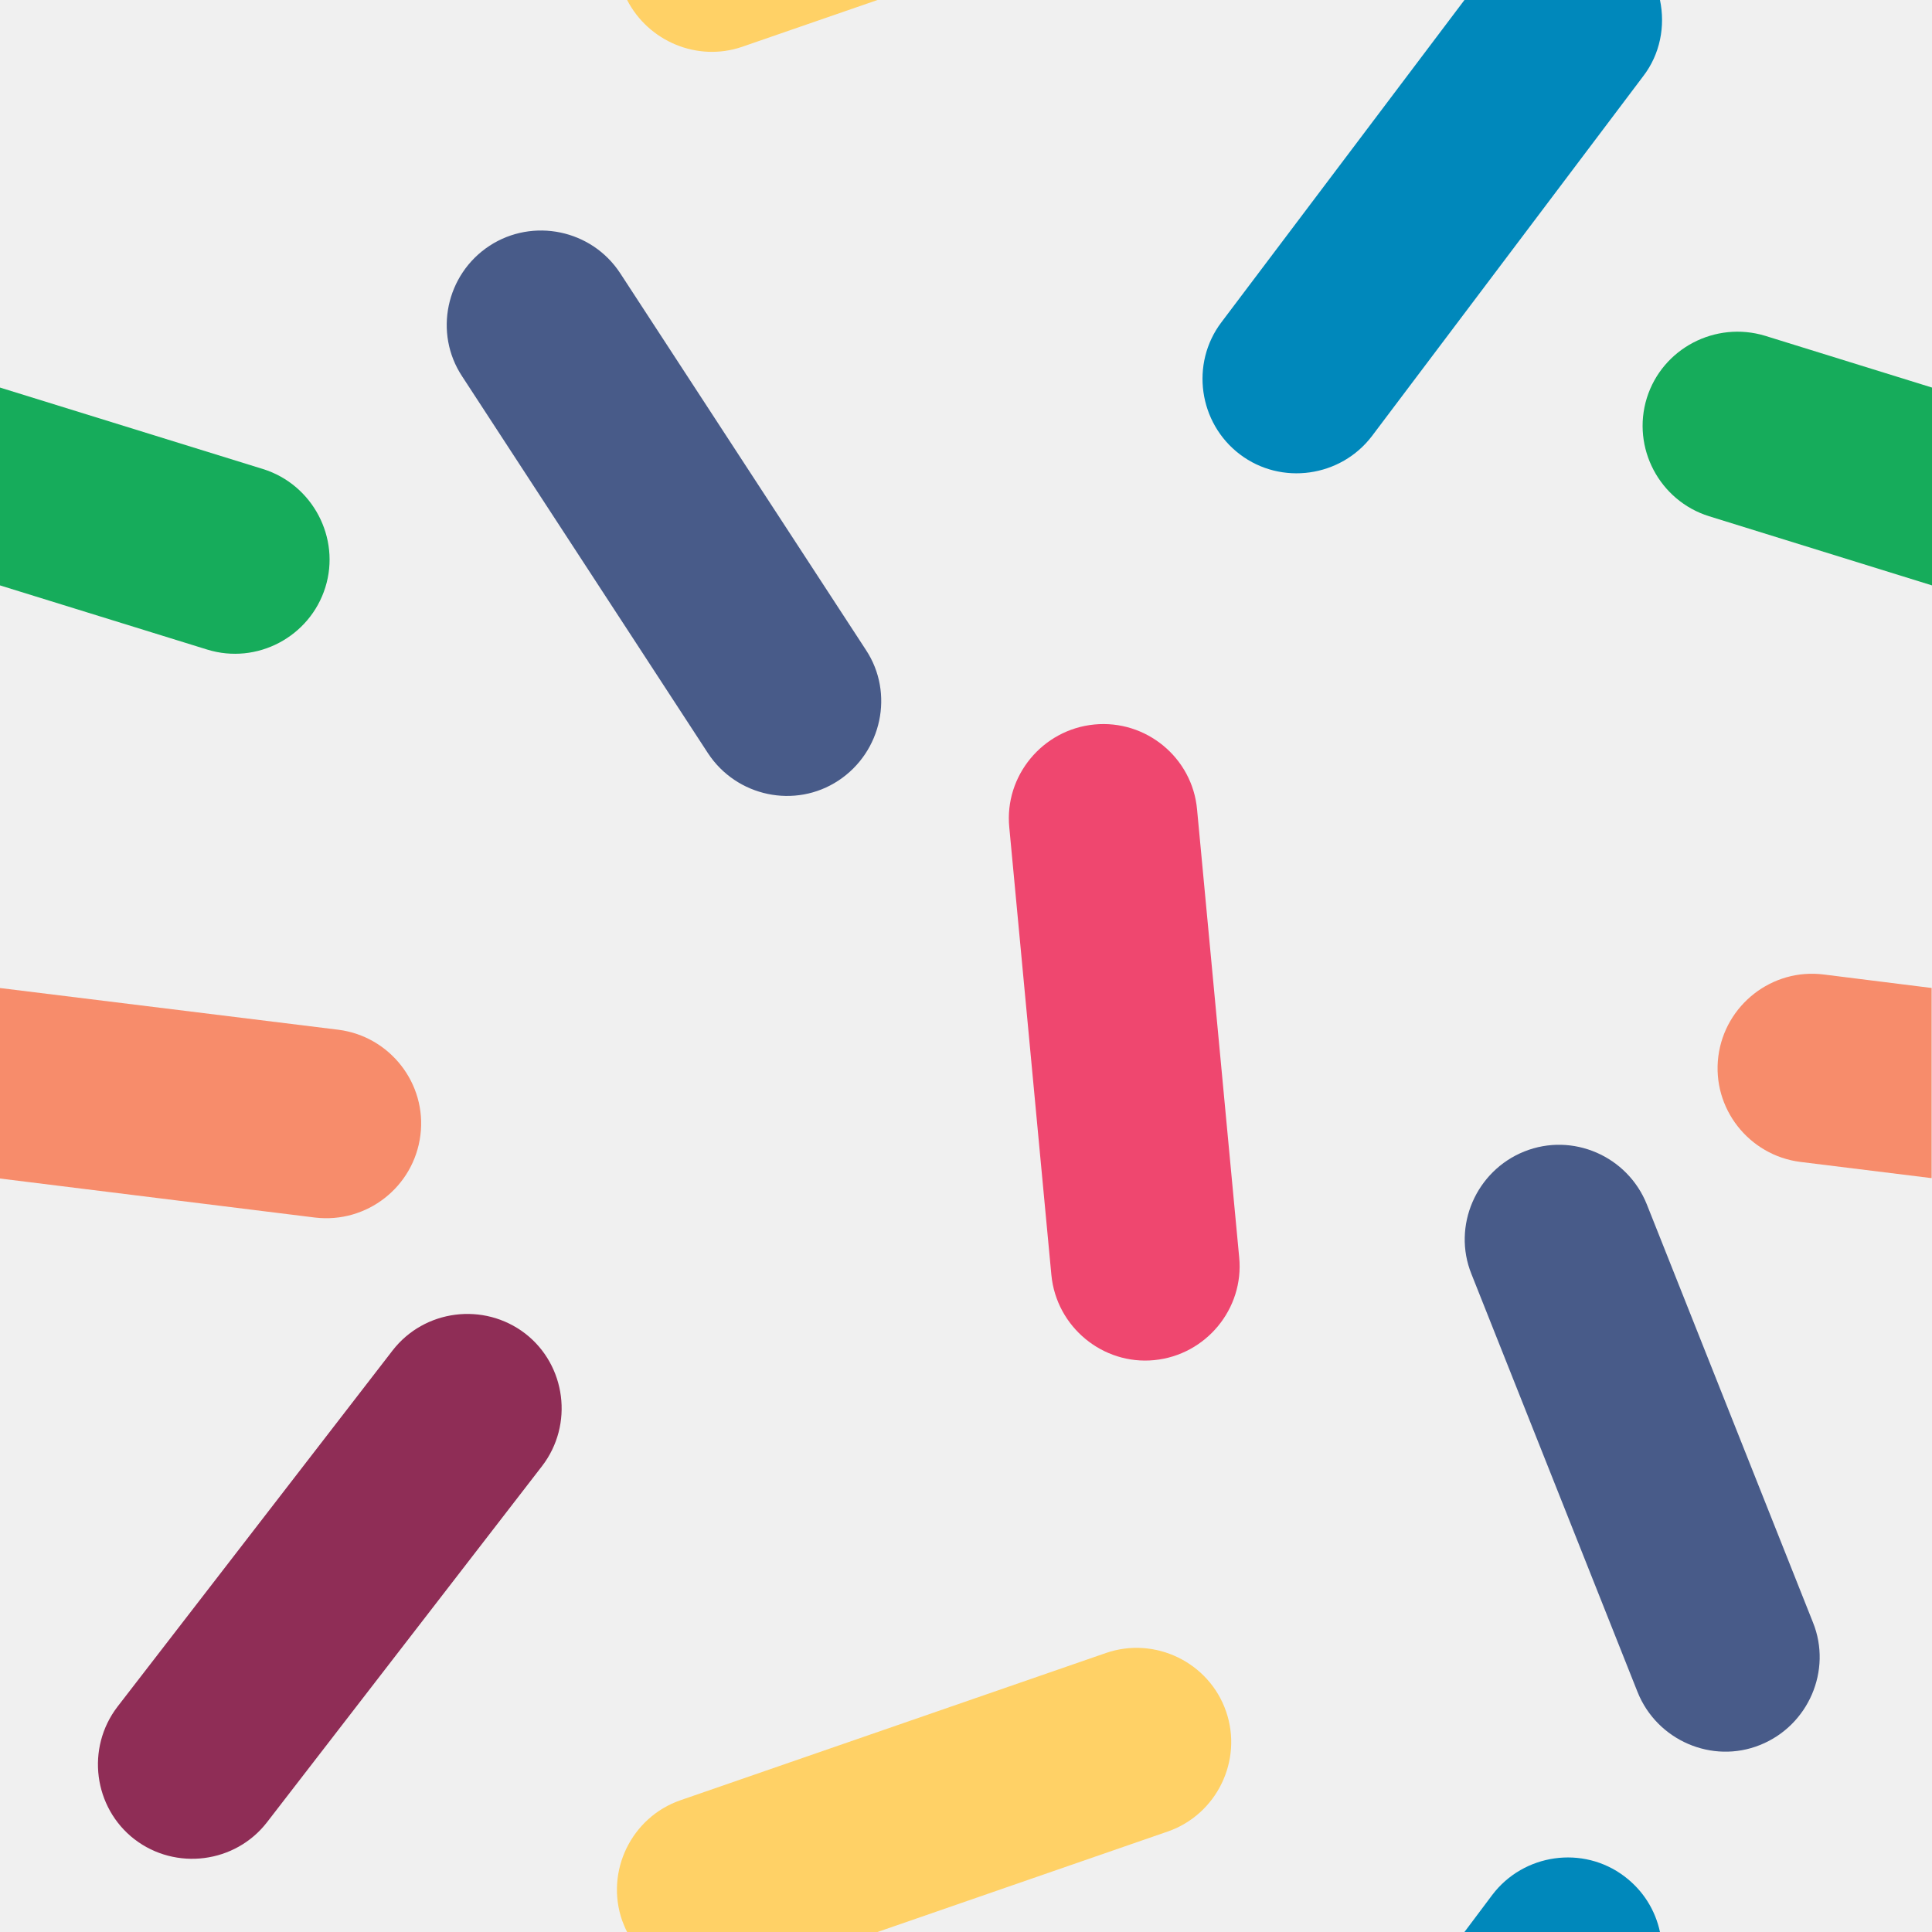
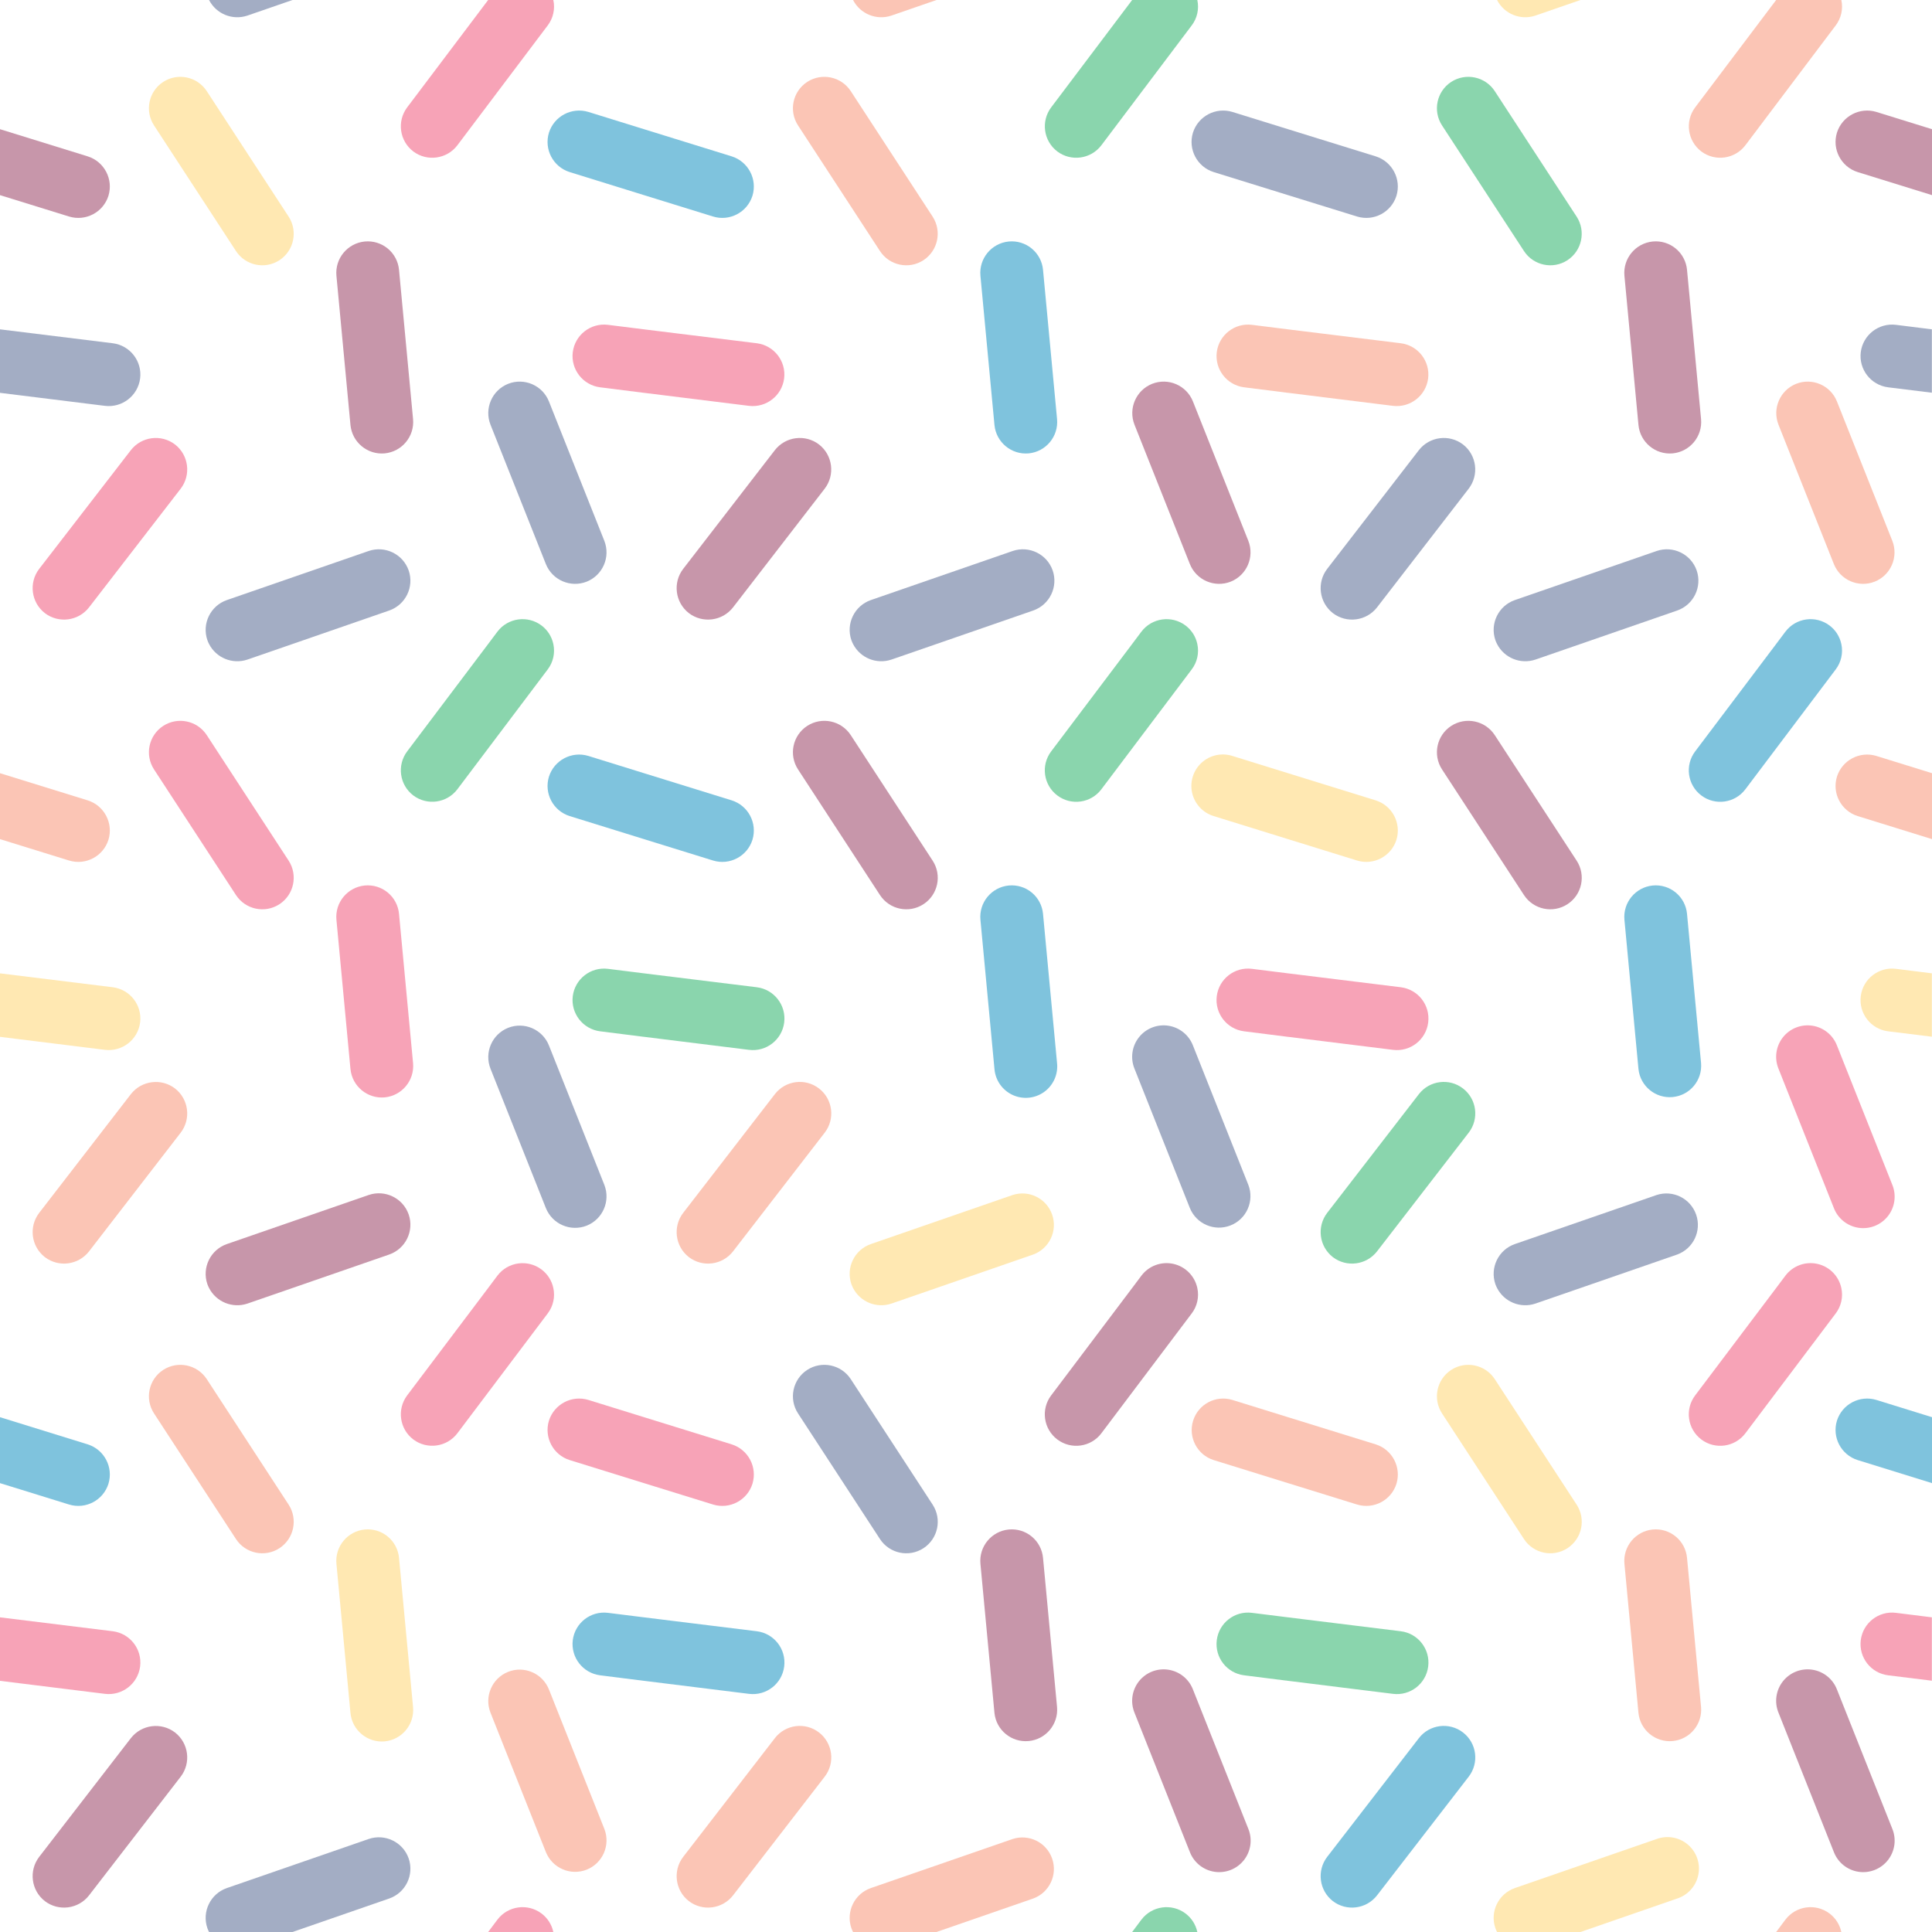
- <svg xmlns="http://www.w3.org/2000/svg" version="1.1" id="Layer_1" x="0px" y="0px" viewBox="0 0 500 500" style="enable-background:new 0 0 500 500;" xml:space="preserve">
-   <style type="text/css">
- 	.st0{fill:#8F2D56;}
- 	.st1{fill:#EF476F;}
- 	.st2{fill:#16AC5B;}
- 	.st3{fill:#F78C6B;}
- 	.st4{fill:#0088BB;}
- 	.st5{fill:#FFD166;}
- 	.st6{fill:#485B89;}
- </style>
-   <g>
-     <path class="st0" d="M34.8,476c10.7,8.2,26.1,6.2,34.3-4.4l71.2-92.2c8.2-10.7,6.2-26.1-4.4-34.3c-10.7-8.2-26.1-6.2-34.3,4.4   l-71.2,92.2C22.2,452.4,24.2,467.8,34.8,476z" />
-     <path class="st1" d="M283.2,187.5c-13.4,1.3-23.3,13.3-22,26.6l10.9,115.9c1.3,13.4,13.3,23.3,26.6,22c13.4-1.3,23.3-13.3,22-26.6   l-10.9-115.9C308.6,196.1,296.6,186.2,283.2,187.5z" />
-     <path class="st2" d="M0,151.5l53.6,16.6c12.9,4,26.6-3.3,30.6-16.1s-3.3-26.6-16.1-30.6L0,100.3V151.5z" />
-     <path class="st3" d="M500,255.7l-28-3.5c-13.4-1.7-25.6,7.9-27.3,21.2c-1.7,13.4,7.9,25.6,21.2,27.3l34,4.2V255.7z" />
-     <path class="st4" d="M316.1,83.4c-8.1,10.7-5.9,26.1,4.8,34.2c10.7,8.1,26.1,5.9,34.2-4.8l70.1-93C429.7,14,431,6.7,429.6,0H379   L316.1,83.4z" />
-     <path class="st5" d="M302.2,474c12.7-4.4,19.5-18.4,15.1-31.1c-4.4-12.7-18.4-19.5-31.1-15.1l-110.1,38.1   c-12.7,4.4-19.5,18.4-15.1,31.1c0.4,1,0.8,2.1,1.3,3h64.8L302.2,474z" />
-     <path class="st6" d="M126.7,63.6c-11.3,7.4-14.5,22.6-7.1,33.8l63.6,97.5c7.4,11.3,22.6,14.5,33.8,7.1s14.5-22.6,7.1-33.8   l-63.6-97.5C153.1,59.4,137.9,56.3,126.7,63.6z" />
-     <path class="st2" d="M426.2,103c-4,12.9,3.3,26.6,16.1,30.6l57.7,17.9v-51.2l-43.2-13.4C443.9,83,430.2,90.2,426.2,103z" />
-     <path class="st3" d="M108.8,293.8c1.7-13.4-7.9-25.6-21.2-27.3L0,255.7v49.3l81.5,10.1C94.9,316.7,107.1,307.2,108.8,293.8z" />
-     <path class="st5" d="M192.1,12.1l35-12.1h-64.8C167.8,10.7,180.5,16.1,192.1,12.1z" />
-     <path class="st6" d="M426.2,311.7c-5-12.5-19.2-18.7-31.7-13.7c-12.5,5-18.7,19.3-13.7,31.7l43,108.2c5,12.5,19.3,18.7,31.7,13.7   c12.5-5,18.7-19.3,13.7-31.7L426.2,311.7z" />
-     <path class="st4" d="M420.4,485.6c-10.7-8.1-26.1-5.9-34.2,4.8L379,500h50.6C428.4,494.4,425.3,489.3,420.4,485.6z" />
+ <svg xmlns="http://www.w3.org/2000/svg" viewBox="0 0 1500 1500">
+   <defs>
+     <style>.cls-1{fill:#fff;}.cls-2{fill:#f78c6b;}.cls-2,.cls-3,.cls-4,.cls-5,.cls-6,.cls-7,.cls-8{opacity:0.5;}.cls-3{fill:#08b;}.cls-4{fill:#16ac5b;}.cls-5{fill:#ffd166;}.cls-6{fill:#8f2d56;}.cls-7{fill:#485b89;}.cls-8{fill:#ef476f;}</style>
+   </defs>
+   <g id="Layer_2" data-name="Layer 2">
+     <rect class="cls-1" width="1500" height="1500" />
+   </g>
+   <g id="Layer_1" data-name="Layer 1">
+     <path class="cls-2" d="M34.8,476a24.57,24.57,0,0,0,34.3-4.4l71.2-92.2a24.45,24.45,0,0,0-38.7-29.9L30.4,441.7A24.57,24.57,0,0,0,34.8,476Z" transform="translate(500 500)" />
+     <path class="cls-3" d="M283.2,187.5a24.49,24.49,0,0,0-22,26.6L272.1,330a24.41,24.41,0,1,0,48.6-4.6L309.8,209.5A24.37,24.37,0,0,0,283.2,187.5Z" transform="translate(500 500)" />
+     <path class="cls-4" d="M425.2,19.8l-70.1,93a24.42,24.42,0,0,1-39-29.4L379,0l7.2-9.6a24.51,24.51,0,0,1,34.2-4.8A24.28,24.28,0,0,1,429.6,0,24.14,24.14,0,0,1,425.2,19.8Z" transform="translate(500 500)" />
+     <path class="cls-5" d="M302.2,474l-75.1,26-35,12.1A24.65,24.65,0,0,1,162.3,500a27.12,27.12,0,0,1-1.3-3,24.52,24.52,0,0,1,15.1-31.1l110.1-38.1a24.45,24.45,0,0,1,16,46.2Z" transform="translate(500 500)" />
+     <path class="cls-6" d="M126.7,63.6a24.42,24.42,0,0,0-7.1,33.8l63.6,97.5a24.42,24.42,0,1,0,40.9-26.7L160.5,70.7A24.5,24.5,0,0,0,126.7,63.6Z" transform="translate(500 500)" />
+     <path class="cls-5" d="M584.2,152a24.53,24.53,0,0,1-30.6,16.1L500,151.5l-57.7-17.9a24.45,24.45,0,1,1,14.5-46.7L500,100.3l68.1,21.1A24.57,24.57,0,0,1,584.2,152Z" transform="translate(500 500)" />
+     <path class="cls-7" d="M426.2,311.7a24.42,24.42,0,1,0-45.4,18l43,108.2a24.42,24.42,0,0,0,45.4-18Z" transform="translate(500 500)" />
+     <path class="cls-4" d="M534.8,476a24.57,24.57,0,0,0,34.3-4.4l71.2-92.2a24.45,24.45,0,0,0-38.7-29.9l-71.2,92.2A24.57,24.57,0,0,0,534.8,476Z" transform="translate(500 500)" />
+     <path class="cls-3" d="M783.2,187.5a24.49,24.49,0,0,0-22,26.6L772.1,330a24.41,24.41,0,0,0,48.6-4.6L809.8,209.5A24.37,24.37,0,0,0,783.2,187.5Z" transform="translate(500 500)" />
+     <path class="cls-5" d="M1000,255.7l-28-3.5a24.44,24.44,0,1,0-6.1,48.5l34,4.2V255.7Z" transform="translate(500 500)" />
+     <path class="cls-3" d="M925.2,19.8l-70.1,93a24.42,24.42,0,0,1-39-29.4L879,0l7.2-9.6a24.51,24.51,0,0,1,34.2-4.8A24.28,24.28,0,0,1,929.6,0,24.14,24.14,0,0,1,925.2,19.8Z" transform="translate(500 500)" />
+     <path class="cls-7" d="M802.2,474l-75.1,26-35,12.1A24.65,24.65,0,0,1,662.3,500a27.12,27.12,0,0,1-1.3-3,24.52,24.52,0,0,1,15.1-31.1l110.1-38.1a24.45,24.45,0,0,1,16,46.2Z" transform="translate(500 500)" />
+     <path class="cls-6" d="M626.7,63.6a24.42,24.42,0,0,0-7.1,33.8l63.6,97.5a24.42,24.42,0,1,0,40.9-26.7L660.5,70.7A24.5,24.5,0,0,0,626.7,63.6Z" transform="translate(500 500)" />
+     <path class="cls-2" d="M926.2,103a24.53,24.53,0,0,0,16.1,30.6l57.7,17.9V100.3L956.8,86.9A24.61,24.61,0,0,0,926.2,103Z" transform="translate(500 500)" />
+     <path class="cls-8" d="M926.2,311.7a24.42,24.42,0,1,0-45.4,18l43,108.2a24.42,24.42,0,1,0,45.4-18Z" transform="translate(500 500)" />
+     <path class="cls-7" d="M534.8-24a24.57,24.57,0,0,0,34.3-4.4l71.2-92.2a24.57,24.57,0,0,0-4.4-34.3,24.57,24.57,0,0,0-34.3,4.4L530.4-58.3A24.57,24.57,0,0,0,534.8-24Z" transform="translate(500 500)" />
+     <path class="cls-6" d="M783.2-312.5a24.49,24.49,0,0,0-22,26.6L772.1-170a24.49,24.49,0,0,0,26.6,22,24.49,24.49,0,0,0,22-26.6L809.8-290.5A24.37,24.37,0,0,0,783.2-312.5Z" transform="translate(500 500)" />
+     <path class="cls-7" d="M1000-244.3l-28-3.5a24.5,24.5,0,0,0-27.3,21.2,24.5,24.5,0,0,0,21.2,27.3l34,4.2v-49.2Z" transform="translate(500 500)" />
+     <path class="cls-2" d="M816.1-416.6a24.51,24.51,0,0,0,4.8,34.2,24.51,24.51,0,0,0,34.2-4.8l70.1-93a24.14,24.14,0,0,0,4.4-19.8H879Z" transform="translate(500 500)" />
+     <path class="cls-7" d="M802.2-26,727.1,0l-35,12.1A24.65,24.65,0,0,1,662.3,0,27.12,27.12,0,0,1,661-3a24.52,24.52,0,0,1,15.1-31.1L786.2-72.2a24.52,24.52,0,0,1,31.1,15.1A24.52,24.52,0,0,1,802.2-26Z" transform="translate(500 500)" />
+     <path class="cls-4" d="M626.7-436.4a24.42,24.42,0,0,0-7.1,33.8l63.6,97.5A24.42,24.42,0,0,0,717-298a24.5,24.5,0,0,0,7.1-33.8l-63.6-97.5A24.5,24.5,0,0,0,626.7-436.4Z" transform="translate(500 500)" />
+     <path class="cls-6" d="M926.2-397a24.53,24.53,0,0,0,16.1,30.6l57.7,17.9v-51.2l-43.2-13.4A24.61,24.61,0,0,0,926.2-397Z" transform="translate(500 500)" />
+     <path class="cls-5" d="M692.1-487.9l35-12.1H662.3A24.65,24.65,0,0,0,692.1-487.9Z" transform="translate(500 500)" />
+     <path class="cls-2" d="M926.2-188.3A24.45,24.45,0,0,0,894.5-202a24.49,24.49,0,0,0-13.7,31.7l43,108.2a24.49,24.49,0,0,0,31.7,13.7,24.49,24.49,0,0,0,13.7-31.7Z" transform="translate(500 500)" />
+     <path class="cls-6" d="M34.8-24a24.57,24.57,0,0,0,34.3-4.4l71.2-92.2a24.57,24.57,0,0,0-4.4-34.3,24.57,24.57,0,0,0-34.3,4.4L30.4-58.3A24.57,24.57,0,0,0,34.8-24Z" transform="translate(500 500)" />
+     <path class="cls-3" d="M283.2-312.5a24.49,24.49,0,0,0-22,26.6L272.1-170a24.49,24.49,0,0,0,26.6,22,24.49,24.49,0,0,0,22-26.6L309.8-290.5A24.37,24.37,0,0,0,283.2-312.5Z" transform="translate(500 500)" />
+     <path class="cls-4" d="M316.1-416.6a24.51,24.51,0,0,0,4.8,34.2,24.51,24.51,0,0,0,34.2-4.8l70.1-93a24.14,24.14,0,0,0,4.4-19.8H379Z" transform="translate(500 500)" />
+     <path class="cls-7" d="M302.2-26,227.1,0l-35,12.1A24.65,24.65,0,0,1,162.3,0,27.12,27.12,0,0,1,161-3a24.52,24.52,0,0,1,15.1-31.1L286.2-72.2a24.52,24.52,0,0,1,31.1,15.1A24.52,24.52,0,0,1,302.2-26Z" transform="translate(500 500)" />
+     <path class="cls-2" d="M126.7-436.4a24.42,24.42,0,0,0-7.1,33.8l63.6,97.5A24.42,24.42,0,0,0,217-298a24.5,24.5,0,0,0,7.1-33.8l-63.6-97.5A24.5,24.5,0,0,0,126.7-436.4Z" transform="translate(500 500)" />
+     <path class="cls-7" d="M584.2-348a24.53,24.53,0,0,1-30.6,16.1L500-348.5l-57.7-17.9A24.53,24.53,0,0,1,426.2-397a24.61,24.61,0,0,1,30.6-16.1L500-399.7l68.1,21.1A24.57,24.57,0,0,1,584.2-348Z" transform="translate(500 500)" />
+     <path class="cls-2" d="M192.1-487.9l35-12.1H162.3A24.65,24.65,0,0,0,192.1-487.9Z" transform="translate(500 500)" />
+     <path class="cls-6" d="M426.2-188.3A24.45,24.45,0,0,0,394.5-202a24.49,24.49,0,0,0-13.7,31.7l43,108.2a24.49,24.49,0,0,0,31.7,13.7,24.49,24.49,0,0,0,13.7-31.7Z" transform="translate(500 500)" />
+     <path class="cls-8" d="M-465.2-24a24.57,24.57,0,0,0,34.3-4.4l71.2-92.2a24.57,24.57,0,0,0-4.4-34.3,24.57,24.57,0,0,0-34.3,4.4l-71.2,92.2A24.57,24.57,0,0,0-465.2-24Z" transform="translate(500 500)" />
+     <path class="cls-6" d="M-216.8-312.5a24.49,24.49,0,0,0-22,26.6L-227.9-170a24.49,24.49,0,0,0,26.6,22,24.49,24.49,0,0,0,22-26.6l-10.9-115.9A24.37,24.37,0,0,0-216.8-312.5Z" transform="translate(500 500)" />
+     <path class="cls-6" d="M-500-348.5l53.6,16.6A24.53,24.53,0,0,0-415.8-348a24.57,24.57,0,0,0-16.1-30.6L-500-399.7Z" transform="translate(500 500)" />
+     <path class="cls-8" d="M-183.9-416.6a24.51,24.51,0,0,0,4.8,34.2,24.51,24.51,0,0,0,34.2-4.8l70.1-93A24.14,24.14,0,0,0-70.4-500H-121Z" transform="translate(500 500)" />
+     <path class="cls-7" d="M-197.8-26-272.9,0l-35,12.1A24.65,24.65,0,0,1-337.7,0,27.12,27.12,0,0,1-339-3a24.52,24.52,0,0,1,15.1-31.1l110.1-38.1a24.52,24.52,0,0,1,31.1,15.1A24.52,24.52,0,0,1-197.8-26Z" transform="translate(500 500)" />
+     <path class="cls-5" d="M-373.3-436.4a24.42,24.42,0,0,0-7.1,33.8l63.6,97.5A24.42,24.42,0,0,0-283-298a24.5,24.5,0,0,0,7.1-33.8l-63.6-97.5A24.5,24.5,0,0,0-373.3-436.4Z" transform="translate(500 500)" />
+     <path class="cls-3" d="M84.2-348a24.53,24.53,0,0,1-30.6,16.1L0-348.5l-57.7-17.9A24.53,24.53,0,0,1-73.8-397a24.61,24.61,0,0,1,30.6-16.1L0-399.7l68.1,21.1A24.57,24.57,0,0,1,84.2-348Z" transform="translate(500 500)" />
+     <path class="cls-7" d="M-391.2-206.2a24.5,24.5,0,0,0-21.2-27.3L-500-244.3V-195l81.5,10.1A24.58,24.58,0,0,0-391.2-206.2Z" transform="translate(500 500)" />
+     <path class="cls-7" d="M-307.9-487.9l35-12.1h-64.8A24.65,24.65,0,0,0-307.9-487.9Z" transform="translate(500 500)" />
+     <path class="cls-7" d="M-73.8-188.3A24.45,24.45,0,0,0-105.5-202a24.49,24.49,0,0,0-13.7,31.7l43,108.2A24.49,24.49,0,0,0-44.5-48.4,24.49,24.49,0,0,0-30.8-80.1Z" transform="translate(500 500)" />
+     <path class="cls-2" d="M-465.2,476a24.57,24.57,0,0,0,34.3-4.4l71.2-92.2a24.57,24.57,0,0,0-4.4-34.3,24.57,24.57,0,0,0-34.3,4.4l-71.2,92.2A24.57,24.57,0,0,0-465.2,476Z" transform="translate(500 500)" />
+     <path class="cls-8" d="M-216.8,187.5a24.49,24.49,0,0,0-22,26.6L-227.9,330a24.49,24.49,0,0,0,26.6,22,24.49,24.49,0,0,0,22-26.6l-10.9-115.9A24.37,24.37,0,0,0-216.8,187.5Z" transform="translate(500 500)" />
+     <path class="cls-2" d="M-500,151.5l53.6,16.6A24.53,24.53,0,0,0-415.8,152a24.57,24.57,0,0,0-16.1-30.6L-500,100.3Z" transform="translate(500 500)" />
+     <path class="cls-4" d="M-74.8,19.8l-70.1,93a24.51,24.51,0,0,1-34.2,4.8,24.51,24.51,0,0,1-4.8-34.2L-121,0l7.2-9.6a24.51,24.51,0,0,1,34.2-4.8A24.28,24.28,0,0,1-70.4,0,24.14,24.14,0,0,1-74.8,19.8Z" transform="translate(500 500)" />
+     <path class="cls-6" d="M-197.8,474l-75.1,26-35,12.1A24.65,24.65,0,0,1-337.7,500a27.12,27.12,0,0,1-1.3-3,24.52,24.52,0,0,1,15.1-31.1l110.1-38.1a24.52,24.52,0,0,1,31.1,15.1A24.52,24.52,0,0,1-197.8,474Z" transform="translate(500 500)" />
+     <path class="cls-8" d="M-373.3,63.6a24.42,24.42,0,0,0-7.1,33.8l63.6,97.5A24.42,24.42,0,0,0-283,202a24.5,24.5,0,0,0,7.1-33.8l-63.6-97.5A24.5,24.5,0,0,0-373.3,63.6Z" transform="translate(500 500)" />
+     <path class="cls-3" d="M84.2,152a24.53,24.53,0,0,1-30.6,16.1L0,151.5l-57.7-17.9A24.53,24.53,0,0,1-73.8,103,24.61,24.61,0,0,1-43.2,86.9L0,100.3l68.1,21.1A24.57,24.57,0,0,1,84.2,152Z" transform="translate(500 500)" />
+     <path class="cls-5" d="M-391.2,293.8a24.5,24.5,0,0,0-21.2-27.3L-500,255.7V305l81.5,10.1A24.58,24.58,0,0,0-391.2,293.8Z" transform="translate(500 500)" />
+     <path class="cls-7" d="M-73.8,311.7A24.45,24.45,0,0,0-105.5,298a24.49,24.49,0,0,0-13.7,31.7l43,108.2a24.49,24.49,0,0,0,31.7,13.7,24.49,24.49,0,0,0,13.7-31.7Z" transform="translate(500 500)" />
+     <path class="cls-6" d="M-465.2,976a24.57,24.57,0,0,0,34.3-4.4l71.2-92.2a24.57,24.57,0,0,0-4.4-34.3,24.57,24.57,0,0,0-34.3,4.4l-71.2,92.2A24.57,24.57,0,0,0-465.2,976Z" transform="translate(500 500)" />
+     <path class="cls-5" d="M-216.8,687.5a24.49,24.49,0,0,0-22,26.6L-227.9,830a24.49,24.49,0,0,0,26.6,22,24.49,24.49,0,0,0,22-26.6l-10.9-115.9A24.37,24.37,0,0,0-216.8,687.5Z" transform="translate(500 500)" />
+     <path class="cls-3" d="M-500,651.5l53.6,16.6A24.53,24.53,0,0,0-415.8,652a24.57,24.57,0,0,0-16.1-30.6L-500,600.3Z" transform="translate(500 500)" />
+     <path class="cls-3" d="M87.6,766.5,0,755.7l-28-3.5a24.5,24.5,0,0,0-27.3,21.2,24.5,24.5,0,0,0,21.2,27.3L0,805H0l.12,0h0L81.5,815.1a24.49,24.49,0,0,0,6.1-48.6Z" transform="translate(500 500)" />
+     <path class="cls-8" d="M-74.8,519.8l-70.1,93a24.51,24.51,0,0,1-34.2,4.8,24.51,24.51,0,0,1-4.8-34.2L-121,500l7.2-9.6a24.51,24.51,0,0,1,34.2-4.8A24.28,24.28,0,0,1-70.4,500,24.14,24.14,0,0,1-74.8,519.8Z" transform="translate(500 500)" />
+     <path class="cls-7" d="M-197.8,974a24.52,24.52,0,0,0,15.1-31.1,24.52,24.52,0,0,0-31.1-15.1l-110.1,38.1A24.52,24.52,0,0,0-339,997a27.11,27.11,0,0,0,1.3,3h64.8Z" transform="translate(500 500)" />
+     <path class="cls-2" d="M-373.3,563.6a24.42,24.42,0,0,0-7.1,33.8l63.6,97.5A24.42,24.42,0,0,0-283,702a24.5,24.5,0,0,0,7.1-33.8l-63.6-97.5A24.5,24.5,0,0,0-373.3,563.6Z" transform="translate(500 500)" />
+     <path class="cls-8" d="M84.2,652a24.53,24.53,0,0,1-30.6,16.1L0,651.5l-57.7-17.9A24.53,24.53,0,0,1-73.8,603a24.61,24.61,0,0,1,30.6-16.1L0,600.3l68.1,21.1A24.57,24.57,0,0,1,84.2,652Z" transform="translate(500 500)" />
+     <path class="cls-8" d="M-391.2,793.8a24.5,24.5,0,0,0-21.2-27.3L-500,755.7V805l81.5,10.1A24.58,24.58,0,0,0-391.2,793.8Z" transform="translate(500 500)" />
+     <path class="cls-2" d="M-73.8,811.7A24.45,24.45,0,0,0-105.5,798a24.49,24.49,0,0,0-13.7,31.7l43,108.2a24.49,24.49,0,0,0,31.7,13.7,24.49,24.49,0,0,0,13.7-31.7Z" transform="translate(500 500)" />
+     <path class="cls-8" d="M-79.6,985.6a24.51,24.51,0,0,0-34.2,4.8l-7.2,9.6h50.6A24.28,24.28,0,0,0-79.6,985.6Z" transform="translate(500 500)" />
+     <path class="cls-2" d="M34.8,976a24.57,24.57,0,0,0,34.3-4.4l71.2-92.2a24.45,24.45,0,0,0-38.7-29.9L30.4,941.7A24.57,24.57,0,0,0,34.8,976Z" transform="translate(500 500)" />
+     <path class="cls-6" d="M283.2,687.5a24.49,24.49,0,0,0-22,26.6L272.1,830a24.41,24.41,0,0,0,48.6-4.6L309.8,709.5A24.37,24.37,0,0,0,283.2,687.5Z" transform="translate(500 500)" />
+     <path class="cls-6" d="M425.2,519.8l-70.1,93a24.42,24.42,0,0,1-39-29.4L379,500l7.2-9.6a24.44,24.44,0,0,1,43.4,9.6A24.14,24.14,0,0,1,425.2,519.8Z" transform="translate(500 500)" />
+     <path class="cls-2" d="M302.2,974a24.45,24.45,0,0,0-16-46.2L176.1,965.9A24.52,24.52,0,0,0,161,997a27.11,27.11,0,0,0,1.3,3h64.8Z" transform="translate(500 500)" />
+     <path class="cls-7" d="M126.7,563.6a24.42,24.42,0,0,0-7.1,33.8l63.6,97.5a24.42,24.42,0,0,0,40.9-26.7l-63.6-97.5A24.5,24.5,0,0,0,126.7,563.6Z" transform="translate(500 500)" />
+     <path class="cls-2" d="M584.2,652a24.53,24.53,0,0,1-30.6,16.1L500,651.5l-57.7-17.9a24.45,24.45,0,0,1,14.5-46.7L500,600.3l68.1,21.1A24.57,24.57,0,0,1,584.2,652Z" transform="translate(500 500)" />
+     <path class="cls-6" d="M426.2,811.7a24.42,24.42,0,1,0-45.4,18l43,108.2a24.42,24.42,0,1,0,45.4-18Z" transform="translate(500 500)" />
+     <path class="cls-4" d="M420.4,985.6a24.51,24.51,0,0,0-34.2,4.8L379,1000h50.6A24.28,24.28,0,0,0,420.4,985.6Z" transform="translate(500 500)" />
+     <path class="cls-3" d="M534.8,976a24.57,24.57,0,0,0,34.3-4.4l71.2-92.2a24.45,24.45,0,0,0-38.7-29.9l-71.2,92.2A24.57,24.57,0,0,0,534.8,976Z" transform="translate(500 500)" />
+     <path class="cls-2" d="M783.2,687.5a24.49,24.49,0,0,0-22,26.6L772.1,830a24.41,24.41,0,0,0,48.6-4.6L809.8,709.5A24.37,24.37,0,0,0,783.2,687.5Z" transform="translate(500 500)" />
+     <path class="cls-8" d="M1000,755.7l-28-3.5a24.44,24.44,0,1,0-6.1,48.5l34,4.2V755.7Z" transform="translate(500 500)" />
+     <path class="cls-8" d="M925.2,519.8l-70.1,93a24.42,24.42,0,0,1-39-29.4L879,500l7.2-9.6a24.44,24.44,0,0,1,43.4,9.6A24.14,24.14,0,0,1,925.2,519.8Z" transform="translate(500 500)" />
+     <path class="cls-5" d="M802.2,974a24.45,24.45,0,1,0-16-46.2L676.1,965.9A24.52,24.52,0,0,0,661,997a27.11,27.11,0,0,0,1.3,3h64.8Z" transform="translate(500 500)" />
+     <path class="cls-5" d="M626.7,563.6a24.42,24.42,0,0,0-7.1,33.8l63.6,97.5a24.42,24.42,0,0,0,40.9-26.7l-63.6-97.5A24.5,24.5,0,0,0,626.7,563.6Z" transform="translate(500 500)" />
+     <path class="cls-3" d="M926.2,603a24.53,24.53,0,0,0,16.1,30.6l57.7,17.9V600.3l-43.2-13.4A24.61,24.61,0,0,0,926.2,603Z" transform="translate(500 500)" />
+     <path class="cls-6" d="M926.2,811.7a24.42,24.42,0,1,0-45.4,18l43,108.2a24.42,24.42,0,1,0,45.4-18Z" transform="translate(500 500)" />
+     <path class="cls-2" d="M920.4,985.6a24.51,24.51,0,0,0-34.2,4.8L879,1000h50.6A24.28,24.28,0,0,0,920.4,985.6Z" transform="translate(500 500)" />
+     <path class="cls-4" d="M87.6,266.5,0,255.7l-28-3.5a24.5,24.5,0,0,0-27.3,21.2,24.5,24.5,0,0,0,21.2,27.3L0,305H0l.12,0h0L81.5,315.1a24.49,24.49,0,0,0,6.1-48.6Z" transform="translate(500 500)" />
+     <path class="cls-8" d="M87.6-233.5,0-244.3l-28-3.5a24.5,24.5,0,0,0-27.3,21.2,24.5,24.5,0,0,0,21.2,27.3L0-195H0l.12,0h0L81.5-184.9a24.58,24.58,0,0,0,27.3-21.3A24.5,24.5,0,0,0,87.6-233.5Z" transform="translate(500 500)" />
+     <path class="cls-2" d="M587.6-233.5,500-244.3l-28-3.5a24.5,24.5,0,0,0-27.3,21.2,24.5,24.5,0,0,0,21.2,27.3L500-195h0l.12,0h0L581.5-184.9a24.58,24.58,0,0,0,27.3-21.3A24.5,24.5,0,0,0,587.6-233.5Z" transform="translate(500 500)" />
+     <path class="cls-8" d="M587.6,266.5,500,255.7l-28-3.5a24.44,24.44,0,1,0-6.1,48.5L500,305h0l.12,0h0L581.5,315.1a24.49,24.49,0,0,0,6.1-48.6Z" transform="translate(500 500)" />
+     <path class="cls-4" d="M587.6,766.5,500,755.7l-28-3.5a24.44,24.44,0,1,0-6.1,48.5L500,805h0l.12,0h0L581.5,815.1a24.49,24.49,0,0,0,6.1-48.6Z" transform="translate(500 500)" />
  </g>
</svg>
